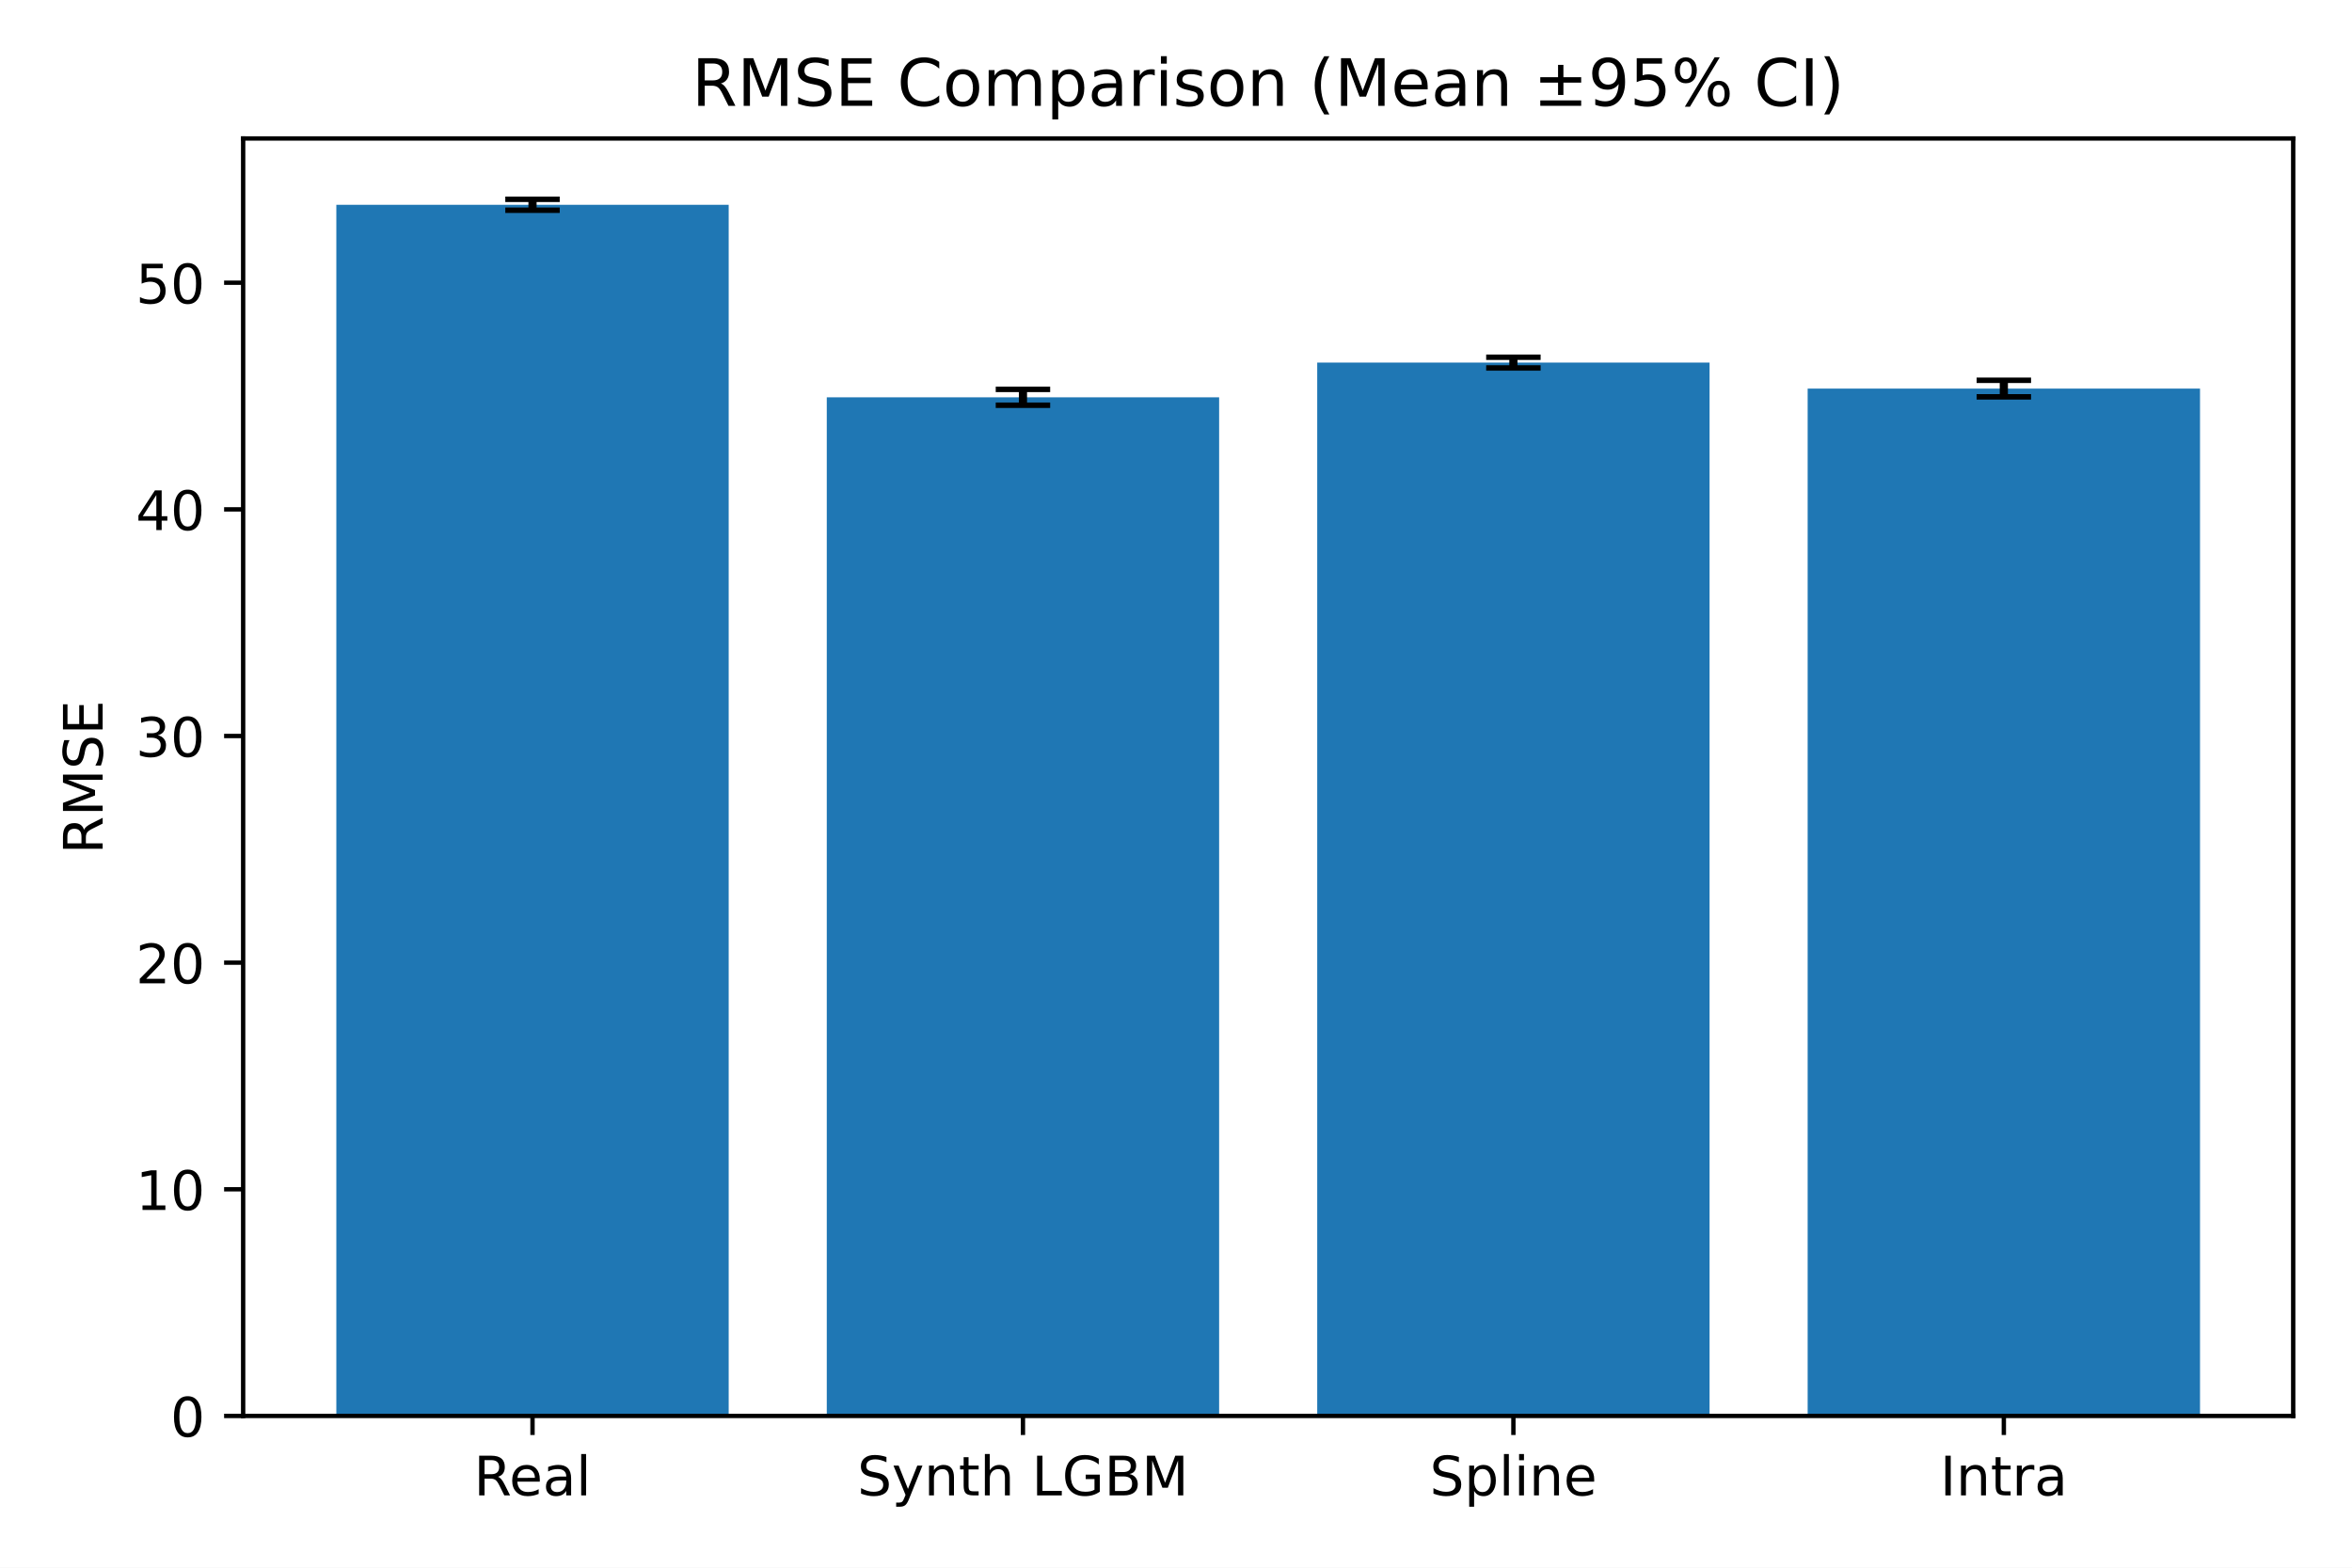
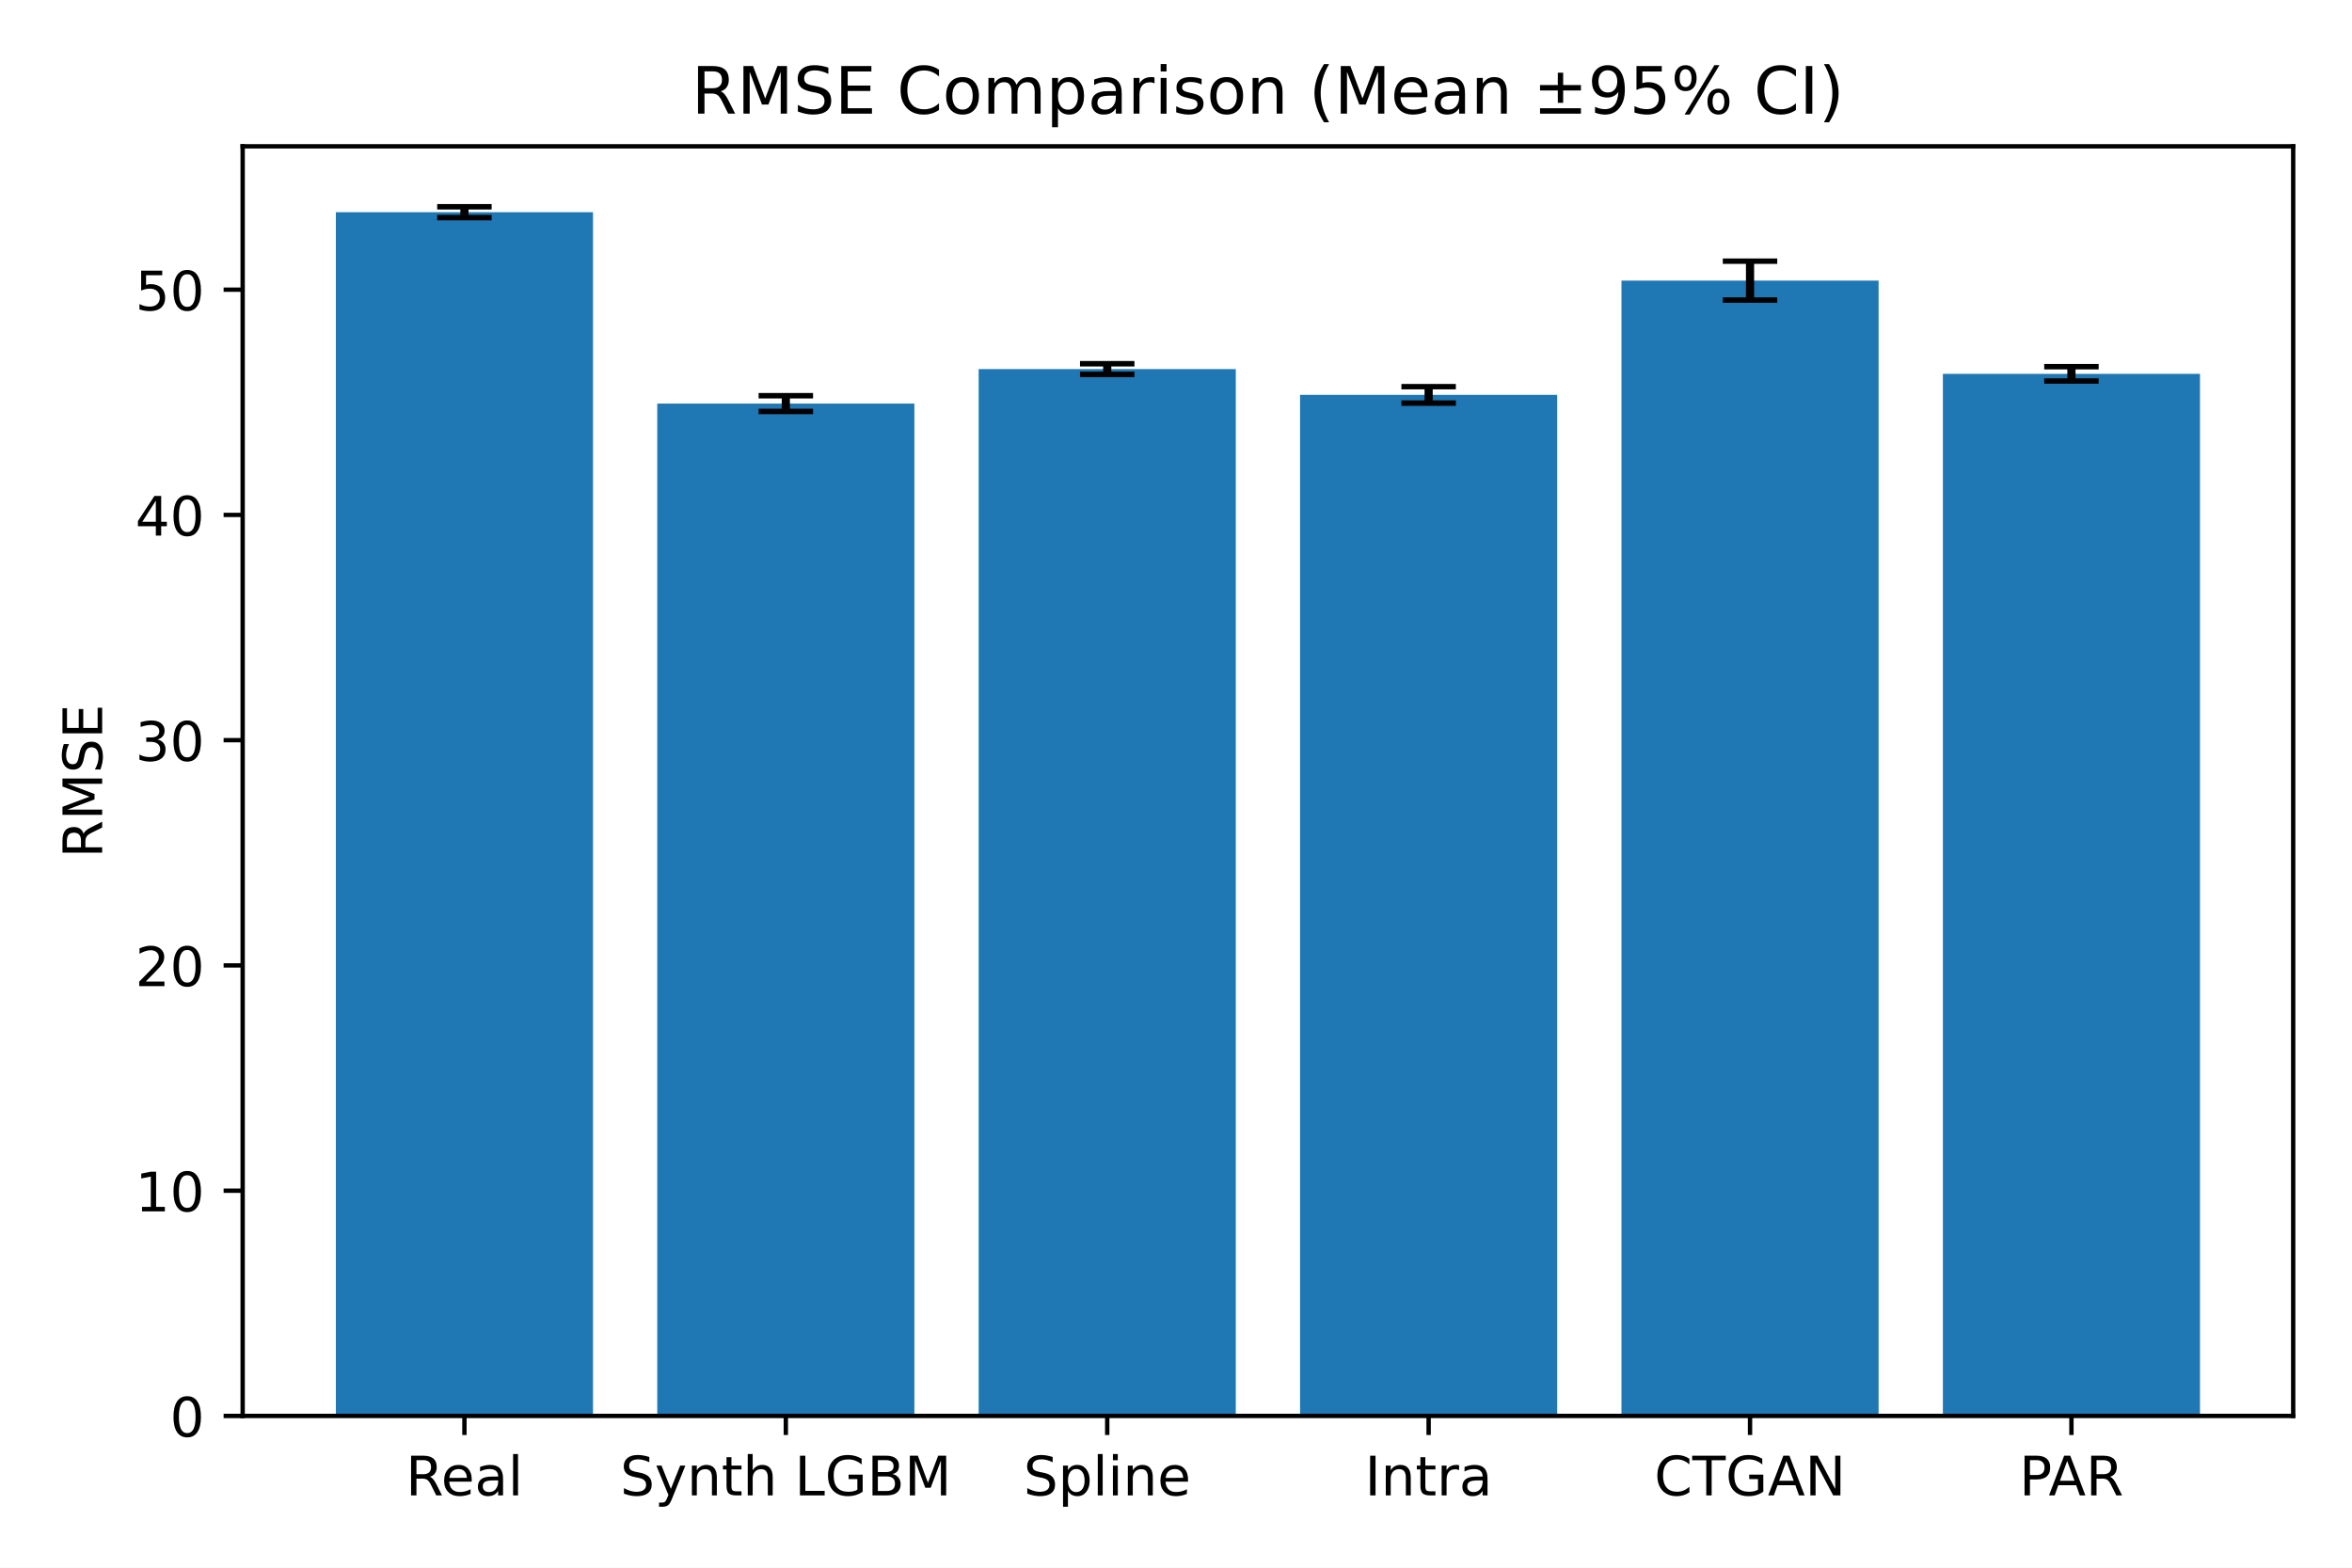
<svg xmlns="http://www.w3.org/2000/svg" xmlns:xlink="http://www.w3.org/1999/xlink" width="432pt" height="288pt" viewBox="0 0 432 288" version="1.1">
  <defs>
    <style type="text/css">*{stroke-linejoin: round; stroke-linecap: butt}</style>
  </defs>
  <g id="figure_1">
    <g id="patch_1">
      <path d="M 0 288  L 432 288  L 432 0  L 0 0  z " style="fill: #ffffff" />
    </g>
    <g id="axes_1">
      <g id="patch_2">
-         <path d="M 44.66 260.12  L 421.2 260.12  L 421.2 25.44  L 44.66 25.44  z " style="fill: #ffffff" />
+         <path d="M 44.57 260.12  L 421.2 260.12  L 421.2 26.88  L 44.57 26.88  z " style="fill: #ffffff" />
      </g>
      <g id="patch_3">
-         <path d="M 61.775 260.12  L 133.841 260.12  L 133.841 37.619  L 61.775 37.619  z " clip-path="url(#paf3c724fbe)" style="fill: #1f77b4" />
+         <path d="M 61.69 260.12  L 108.916 260.12  L 108.916 38.984  L 61.69 38.984  z " clip-path="url(#p7c3c56c6f1)" style="fill: #1f77b4" />
      </g>
      <g id="patch_4">
-         <path d="M 151.857 260.12  L 223.922 260.12  L 223.922 72.993  L 151.857 72.993  z " clip-path="url(#paf3c724fbe)" style="fill: #1f77b4" />
+         <path d="M 120.722 260.12  L 167.949 260.12  L 167.949 74.141  L 120.722 74.141  z " clip-path="url(#p7c3c56c6f1)" style="fill: #1f77b4" />
      </g>
      <g id="patch_5">
-         <path d="M 241.938 260.12  L 314.003 260.12  L 314.003 66.613  L 241.938 66.613  z " clip-path="url(#paf3c724fbe)" style="fill: #1f77b4" />
+         <path d="M 179.755 260.12  L 226.982 260.12  L 226.982 67.801  L 179.755 67.801  z " clip-path="url(#p7c3c56c6f1)" style="fill: #1f77b4" />
      </g>
      <g id="patch_6">
-         <path d="M 332.019 260.12  L 404.085 260.12  L 404.085 71.384  L 332.019 71.384  z " clip-path="url(#paf3c724fbe)" style="fill: #1f77b4" />
+         <path d="M 238.788 260.12  L 286.015 260.12  L 286.015 72.542  L 238.788 72.542  z " clip-path="url(#p7c3c56c6f1)" style="fill: #1f77b4" />
+       </g>
+       <g id="patch_7">
+         <path d="M 297.821 260.12  L 345.048 260.12  L 345.048 51.553  L 297.821 51.553  z " clip-path="url(#p7c3c56c6f1)" style="fill: #1f77b4" />
+       </g>
+       <g id="patch_8">
+         <path d="M 356.854 260.12  L 404.08 260.12  L 404.08 68.68  L 356.854 68.68  z " clip-path="url(#p7c3c56c6f1)" style="fill: #1f77b4" />
      </g>
      <g id="matplotlib.axis_1">
        <g id="xtick_1">
          <g id="line2d_1">
            <defs>
-               <path id="m197fc81a2d" d="M 0 0  L 0 3.5  " style="stroke: #000000; stroke-width: 0.8" />
+               <path id="m4cdba85c4c" d="M 0 0  L 0 3.5  " style="stroke: #000000; stroke-width: 0.8" />
            </defs>
            <g>
-               <use xlink:href="#m197fc81a2d" x="97.808" y="260.12" style="stroke: #000000; stroke-width: 0.8" />
+               <use xlink:href="#m4cdba85c4c" x="85.303" y="260.12" style="stroke: #000000; stroke-width: 0.8" />
            </g>
          </g>
          <g id="text_1">
-             <g transform="translate(87.02908 274.7184) scale(0.1 -0.1)">
+             <g transform="translate(74.5238 274.7184) scale(0.1 -0.1)">
              <defs>
                <path id="DejaVuSans-52" d="M 2841 2188  Q 3044 2119 3236 1894  Q 3428 1669 3622 1275  L 4263 0  L 3584 0  L 2988 1197  Q 2756 1666 2539 1819  Q 2322 1972 1947 1972  L 1259 1972  L 1259 0  L 628 0  L 628 4666  L 2053 4666  Q 2853 4666 3247 4331  Q 3641 3997 3641 3322  Q 3641 2881 3436 2590  Q 3231 2300 2841 2188  z M 1259 4147  L 1259 2491  L 2053 2491  Q 2509 2491 2742 2702  Q 2975 2913 2975 3322  Q 2975 3731 2742 3939  Q 2509 4147 2053 4147  L 1259 4147  z " transform="scale(0.015625)" />
                <path id="DejaVuSans-65" d="M 3597 1894  L 3597 1613  L 953 1613  Q 991 1019 1311 708  Q 1631 397 2203 397  Q 2534 397 2845 478  Q 3156 559 3463 722  L 3463 178  Q 3153 47 2828 -22  Q 2503 -91 2169 -91  Q 1331 -91 842 396  Q 353 884 353 1716  Q 353 2575 817 3079  Q 1281 3584 2069 3584  Q 2775 3584 3186 3129  Q 3597 2675 3597 1894  z M 3022 2063  Q 3016 2534 2758 2815  Q 2500 3097 2075 3097  Q 1594 3097 1305 2825  Q 1016 2553 972 2059  L 3022 2063  z " transform="scale(0.015625)" />
                <path id="DejaVuSans-61" d="M 2194 1759  Q 1497 1759 1228 1600  Q 959 1441 959 1056  Q 959 750 1161 570  Q 1363 391 1709 391  Q 2188 391 2477 730  Q 2766 1069 2766 1631  L 2766 1759  L 2194 1759  z M 3341 1997  L 3341 0  L 2766 0  L 2766 531  Q 2569 213 2275 61  Q 1981 -91 1556 -91  Q 1019 -91 701 211  Q 384 513 384 1019  Q 384 1609 779 1909  Q 1175 2209 1959 2209  L 2766 2209  L 2766 2266  Q 2766 2663 2505 2880  Q 2244 3097 1772 3097  Q 1472 3097 1187 3025  Q 903 2953 641 2809  L 641 3341  Q 956 3463 1253 3523  Q 1550 3584 1831 3584  Q 2591 3584 2966 3190  Q 3341 2797 3341 1997  z " transform="scale(0.015625)" />
                <path id="DejaVuSans-6c" d="M 603 4863  L 1178 4863  L 1178 0  L 603 0  L 603 4863  z " transform="scale(0.015625)" />
              </defs>
              <use xlink:href="#DejaVuSans-52" />
              <use xlink:href="#DejaVuSans-65" transform="translate(64.98242 0)" />
              <use xlink:href="#DejaVuSans-61" transform="translate(126.5059 0)" />
              <use xlink:href="#DejaVuSans-6c" transform="translate(187.7852 0)" />
            </g>
          </g>
        </g>
        <g id="xtick_2">
          <g id="line2d_2">
            <g>
-               <use xlink:href="#m197fc81a2d" x="187.889" y="260.12" style="stroke: #000000; stroke-width: 0.8" />
+               <use xlink:href="#m4cdba85c4c" x="144.336" y="260.12" style="stroke: #000000; stroke-width: 0.8" />
            </g>
          </g>
          <g id="text_2">
-             <g transform="translate(157.4643 274.7184) scale(0.1 -0.1)">
+             <g transform="translate(113.9106 274.7184) scale(0.1 -0.1)">
              <defs>
                <path id="DejaVuSans-53" d="M 3425 4513  L 3425 3897  Q 3066 4069 2747 4153  Q 2428 4238 2131 4238  Q 1616 4238 1336 4038  Q 1056 3838 1056 3469  Q 1056 3159 1242 3001  Q 1428 2844 1947 2747  L 2328 2669  Q 3034 2534 3370 2195  Q 3706 1856 3706 1288  Q 3706 609 3251 259  Q 2797 -91 1919 -91  Q 1588 -91 1214 -16  Q 841 59 441 206  L 441 856  Q 825 641 1194 531  Q 1563 422 1919 422  Q 2459 422 2753 634  Q 3047 847 3047 1241  Q 3047 1584 2836 1778  Q 2625 1972 2144 2069  L 1759 2144  Q 1053 2284 737 2584  Q 422 2884 422 3419  Q 422 4038 858 4394  Q 1294 4750 2059 4750  Q 2388 4750 2728 4690  Q 3069 4631 3425 4513  z " transform="scale(0.015625)" />
                <path id="DejaVuSans-79" d="M 2059 -325  Q 1816 -950 1584 -1140  Q 1353 -1331 966 -1331  L 506 -1331  L 506 -850  L 844 -850  Q 1081 -850 1212 -737  Q 1344 -625 1503 -206  L 1606 56  L 191 3500  L 800 3500  L 1894 763  L 2988 3500  L 3597 3500  L 2059 -325  z " transform="scale(0.015625)" />
                <path id="DejaVuSans-6e" d="M 3513 2113  L 3513 0  L 2938 0  L 2938 2094  Q 2938 2591 2744 2837  Q 2550 3084 2163 3084  Q 1697 3084 1428 2787  Q 1159 2491 1159 1978  L 1159 0  L 581 0  L 581 3500  L 1159 3500  L 1159 2956  Q 1366 3272 1645 3428  Q 1925 3584 2291 3584  Q 2894 3584 3203 3211  Q 3513 2838 3513 2113  z " transform="scale(0.015625)" />
                <path id="DejaVuSans-74" d="M 1172 4494  L 1172 3500  L 2356 3500  L 2356 3053  L 1172 3053  L 1172 1153  Q 1172 725 1289 603  Q 1406 481 1766 481  L 2356 481  L 2356 0  L 1766 0  Q 1100 0 847 248  Q 594 497 594 1153  L 594 3053  L 172 3053  L 172 3500  L 594 3500  L 594 4494  L 1172 4494  z " transform="scale(0.015625)" />
                <path id="DejaVuSans-68" d="M 3513 2113  L 3513 0  L 2938 0  L 2938 2094  Q 2938 2591 2744 2837  Q 2550 3084 2163 3084  Q 1697 3084 1428 2787  Q 1159 2491 1159 1978  L 1159 0  L 581 0  L 581 4863  L 1159 4863  L 1159 2956  Q 1366 3272 1645 3428  Q 1925 3584 2291 3584  Q 2894 3584 3203 3211  Q 3513 2838 3513 2113  z " transform="scale(0.015625)" />
                <path id="DejaVuSans-20" transform="scale(0.015625)" />
                <path id="DejaVuSans-4c" d="M 628 4666  L 1259 4666  L 1259 531  L 3531 531  L 3531 0  L 628 0  L 628 4666  z " transform="scale(0.015625)" />
                <path id="DejaVuSans-47" d="M 3809 666  L 3809 1919  L 2778 1919  L 2778 2438  L 4434 2438  L 4434 434  Q 4069 175 3628 42  Q 3188 -91 2688 -91  Q 1594 -91 976 548  Q 359 1188 359 2328  Q 359 3472 976 4111  Q 1594 4750 2688 4750  Q 3144 4750 3555 4637  Q 3966 4525 4313 4306  L 4313 3634  Q 3963 3931 3569 4081  Q 3175 4231 2741 4231  Q 1884 4231 1454 3753  Q 1025 3275 1025 2328  Q 1025 1384 1454 906  Q 1884 428 2741 428  Q 3075 428 3337 486  Q 3600 544 3809 666  z " transform="scale(0.015625)" />
                <path id="DejaVuSans-42" d="M 1259 2228  L 1259 519  L 2272 519  Q 2781 519 3026 730  Q 3272 941 3272 1375  Q 3272 1813 3026 2020  Q 2781 2228 2272 2228  L 1259 2228  z M 1259 4147  L 1259 2741  L 2194 2741  Q 2656 2741 2882 2914  Q 3109 3088 3109 3444  Q 3109 3797 2882 3972  Q 2656 4147 2194 4147  L 1259 4147  z M 628 4666  L 2241 4666  Q 2963 4666 3353 4366  Q 3744 4066 3744 3513  Q 3744 3084 3544 2831  Q 3344 2578 2956 2516  Q 3422 2416 3680 2098  Q 3938 1781 3938 1306  Q 3938 681 3513 340  Q 3088 0 2303 0  L 628 0  L 628 4666  z " transform="scale(0.015625)" />
                <path id="DejaVuSans-4d" d="M 628 4666  L 1569 4666  L 2759 1491  L 3956 4666  L 4897 4666  L 4897 0  L 4281 0  L 4281 4097  L 3078 897  L 2444 897  L 1241 4097  L 1241 0  L 628 0  L 628 4666  z " transform="scale(0.015625)" />
              </defs>
              <use xlink:href="#DejaVuSans-53" />
              <use xlink:href="#DejaVuSans-79" transform="translate(63.47656 0)" />
              <use xlink:href="#DejaVuSans-6e" transform="translate(122.6562 0)" />
              <use xlink:href="#DejaVuSans-74" transform="translate(186.0352 0)" />
              <use xlink:href="#DejaVuSans-68" transform="translate(225.2441 0)" />
              <use xlink:href="#DejaVuSans-20" transform="translate(288.623 0)" />
              <use xlink:href="#DejaVuSans-4c" transform="translate(320.4102 0)" />
              <use xlink:href="#DejaVuSans-47" transform="translate(376.123 0)" />
              <use xlink:href="#DejaVuSans-42" transform="translate(453.6133 0)" />
              <use xlink:href="#DejaVuSans-4d" transform="translate(522.2168 0)" />
            </g>
          </g>
        </g>
        <g id="xtick_3">
          <g id="line2d_3">
            <g>
-               <use xlink:href="#m197fc81a2d" x="277.971" y="260.12" style="stroke: #000000; stroke-width: 0.8" />
+               <use xlink:href="#m4cdba85c4c" x="203.369" y="260.12" style="stroke: #000000; stroke-width: 0.8" />
            </g>
          </g>
          <g id="text_3">
-             <g transform="translate(262.5988 274.7184) scale(0.1 -0.1)">
+             <g transform="translate(187.9967 274.7184) scale(0.1 -0.1)">
              <defs>
                <path id="DejaVuSans-70" d="M 1159 525  L 1159 -1331  L 581 -1331  L 581 3500  L 1159 3500  L 1159 2969  Q 1341 3281 1617 3432  Q 1894 3584 2278 3584  Q 2916 3584 3314 3078  Q 3713 2572 3713 1747  Q 3713 922 3314 415  Q 2916 -91 2278 -91  Q 1894 -91 1617 61  Q 1341 213 1159 525  z M 3116 1747  Q 3116 2381 2855 2742  Q 2594 3103 2138 3103  Q 1681 3103 1420 2742  Q 1159 2381 1159 1747  Q 1159 1113 1420 752  Q 1681 391 2138 391  Q 2594 391 2855 752  Q 3116 1113 3116 1747  z " transform="scale(0.015625)" />
                <path id="DejaVuSans-69" d="M 603 3500  L 1178 3500  L 1178 0  L 603 0  L 603 3500  z M 603 4863  L 1178 4863  L 1178 4134  L 603 4134  L 603 4863  z " transform="scale(0.015625)" />
              </defs>
              <use xlink:href="#DejaVuSans-53" />
              <use xlink:href="#DejaVuSans-70" transform="translate(63.47656 0)" />
              <use xlink:href="#DejaVuSans-6c" transform="translate(126.9531 0)" />
              <use xlink:href="#DejaVuSans-69" transform="translate(154.7363 0)" />
              <use xlink:href="#DejaVuSans-6e" transform="translate(182.5195 0)" />
              <use xlink:href="#DejaVuSans-65" transform="translate(245.8984 0)" />
            </g>
          </g>
        </g>
        <g id="xtick_4">
          <g id="line2d_4">
            <g>
-               <use xlink:href="#m197fc81a2d" x="368.052" y="260.12" style="stroke: #000000; stroke-width: 0.8" />
+               <use xlink:href="#m4cdba85c4c" x="262.401" y="260.12" style="stroke: #000000; stroke-width: 0.8" />
            </g>
          </g>
          <g id="text_4">
-             <g transform="translate(356.3286 274.7184) scale(0.1 -0.1)">
+             <g transform="translate(250.678 274.7184) scale(0.1 -0.1)">
              <defs>
                <path id="DejaVuSans-49" d="M 628 4666  L 1259 4666  L 1259 0  L 628 0  L 628 4666  z " transform="scale(0.015625)" />
                <path id="DejaVuSans-72" d="M 2631 2963  Q 2534 3019 2420 3045  Q 2306 3072 2169 3072  Q 1681 3072 1420 2755  Q 1159 2438 1159 1844  L 1159 0  L 581 0  L 581 3500  L 1159 3500  L 1159 2956  Q 1341 3275 1631 3429  Q 1922 3584 2338 3584  Q 2397 3584 2469 3576  Q 2541 3569 2628 3553  L 2631 2963  z " transform="scale(0.015625)" />
              </defs>
              <use xlink:href="#DejaVuSans-49" />
              <use xlink:href="#DejaVuSans-6e" transform="translate(29.49219 0)" />
              <use xlink:href="#DejaVuSans-74" transform="translate(92.87109 0)" />
              <use xlink:href="#DejaVuSans-72" transform="translate(132.0801 0)" />
              <use xlink:href="#DejaVuSans-61" transform="translate(173.1934 0)" />
            </g>
          </g>
        </g>
+         <g id="xtick_5">
+           <g id="line2d_5">
+             <g>
+               <use xlink:href="#m4cdba85c4c" x="321.434" y="260.12" style="stroke: #000000; stroke-width: 0.8" />
+             </g>
+           </g>
+           <g id="text_5">
+             <g transform="translate(303.8539 274.7184) scale(0.1 -0.1)">
+               <defs>
+                 <path id="DejaVuSans-43" d="M 4122 4306  L 4122 3641  Q 3803 3938 3442 4084  Q 3081 4231 2675 4231  Q 1875 4231 1450 3742  Q 1025 3253 1025 2328  Q 1025 1406 1450 917  Q 1875 428 2675 428  Q 3081 428 3442 575  Q 3803 722 4122 1019  L 4122 359  Q 3791 134 3420 21  Q 3050 -91 2638 -91  Q 1578 -91 968 557  Q 359 1206 359 2328  Q 359 3453 968 4101  Q 1578 4750 2638 4750  Q 3056 4750 3426 4639  Q 3797 4528 4122 4306  z " transform="scale(0.015625)" />
+                 <path id="DejaVuSans-54" d="M -19 4666  L 3928 4666  L 3928 4134  L 2272 4134  L 2272 0  L 1638 0  L 1638 4134  L -19 4134  L -19 4666  z " transform="scale(0.015625)" />
+                 <path id="DejaVuSans-41" d="M 2188 4044  L 1331 1722  L 3047 1722  L 2188 4044  z M 1831 4666  L 2547 4666  L 4325 0  L 3669 0  L 3244 1197  L 1141 1197  L 716 0  L 50 0  L 1831 4666  z " transform="scale(0.015625)" />
+                 <path id="DejaVuSans-4e" d="M 628 4666  L 1478 4666  L 3547 763  L 3547 4666  L 4159 4666  L 4159 0  L 3309 0  L 1241 3903  L 1241 0  L 628 0  L 628 4666  z " transform="scale(0.015625)" />
+               </defs>
+               <use xlink:href="#DejaVuSans-43" />
+               <use xlink:href="#DejaVuSans-54" transform="translate(69.82422 0)" />
+               <use xlink:href="#DejaVuSans-47" transform="translate(130.9082 0)" />
+               <use xlink:href="#DejaVuSans-41" transform="translate(208.3984 0)" />
+               <use xlink:href="#DejaVuSans-4e" transform="translate(276.8066 0)" />
+             </g>
+           </g>
+         </g>
+         <g id="xtick_6">
+           <g id="line2d_6">
+             <g>
+               <use xlink:href="#m4cdba85c4c" x="380.467" y="260.12" style="stroke: #000000; stroke-width: 0.8" />
+             </g>
+           </g>
+           <g id="text_6">
+             <g transform="translate(370.8767 274.7184) scale(0.1 -0.1)">
+               <defs>
+                 <path id="DejaVuSans-50" d="M 1259 4147  L 1259 2394  L 2053 2394  Q 2494 2394 2734 2622  Q 2975 2850 2975 3272  Q 2975 3691 2734 3919  Q 2494 4147 2053 4147  L 1259 4147  z M 628 4666  L 2053 4666  Q 2838 4666 3239 4311  Q 3641 3956 3641 3272  Q 3641 2581 3239 2228  Q 2838 1875 2053 1875  L 1259 1875  L 1259 0  L 628 0  L 628 4666  z " transform="scale(0.015625)" />
+               </defs>
+               <use xlink:href="#DejaVuSans-50" />
+               <use xlink:href="#DejaVuSans-41" transform="translate(53.92773 0)" />
+               <use xlink:href="#DejaVuSans-52" transform="translate(122.3359 0)" />
+             </g>
+           </g>
+         </g>
      </g>
      <g id="matplotlib.axis_2">
        <g id="ytick_1">
-           <g id="line2d_5">
+           <g id="line2d_7">
            <defs>
-               <path id="m0e51ea1f77" d="M 0 0  L -3.5 0  " style="stroke: #000000; stroke-width: 0.8" />
+               <path id="m042008f2cd" d="M 0 0  L -3.5 0  " style="stroke: #000000; stroke-width: 0.8" />
            </defs>
            <g>
-               <use xlink:href="#m0e51ea1f77" x="44.66" y="260.12" style="stroke: #000000; stroke-width: 0.8" />
-             </g>
-           </g>
-           <g id="text_5">
-             <g transform="translate(31.2975 263.9192) scale(0.1 -0.1)">
+               <use xlink:href="#m042008f2cd" x="44.57" y="260.12" style="stroke: #000000; stroke-width: 0.8" />
+             </g>
+           </g>
+           <g id="text_7">
+             <g transform="translate(31.2075 263.9192) scale(0.1 -0.1)">
              <defs>
                <path id="DejaVuSans-30" d="M 2034 4250  Q 1547 4250 1301 3770  Q 1056 3291 1056 2328  Q 1056 1369 1301 889  Q 1547 409 2034 409  Q 2525 409 2770 889  Q 3016 1369 3016 2328  Q 3016 3291 2770 3770  Q 2525 4250 2034 4250  z M 2034 4750  Q 2819 4750 3233 4129  Q 3647 3509 3647 2328  Q 3647 1150 3233 529  Q 2819 -91 2034 -91  Q 1250 -91 836 529  Q 422 1150 422 2328  Q 422 3509 836 4129  Q 1250 4750 2034 4750  z " transform="scale(0.015625)" />
              </defs>
              <use xlink:href="#DejaVuSans-30" />
            </g>
          </g>
        </g>
        <g id="ytick_2">
-           <g id="line2d_6">
-             <g>
-               <use xlink:href="#m0e51ea1f77" x="44.66" y="218.484" style="stroke: #000000; stroke-width: 0.8" />
-             </g>
-           </g>
-           <g id="text_6">
-             <g transform="translate(24.935 222.2831) scale(0.1 -0.1)">
+           <g id="line2d_8">
+             <g>
+               <use xlink:href="#m042008f2cd" x="44.57" y="218.739" style="stroke: #000000; stroke-width: 0.8" />
+             </g>
+           </g>
+           <g id="text_8">
+             <g transform="translate(24.845 222.5386) scale(0.1 -0.1)">
              <defs>
                <path id="DejaVuSans-31" d="M 794 531  L 1825 531  L 1825 4091  L 703 3866  L 703 4441  L 1819 4666  L 2450 4666  L 2450 531  L 3481 531  L 3481 0  L 794 0  L 794 531  z " transform="scale(0.015625)" />
              </defs>
              <use xlink:href="#DejaVuSans-31" />
              <use xlink:href="#DejaVuSans-30" transform="translate(63.62305 0)" />
            </g>
          </g>
        </g>
        <g id="ytick_3">
-           <g id="line2d_7">
-             <g>
-               <use xlink:href="#m0e51ea1f77" x="44.66" y="176.848" style="stroke: #000000; stroke-width: 0.8" />
-             </g>
-           </g>
-           <g id="text_7">
-             <g transform="translate(24.935 180.647) scale(0.1 -0.1)">
+           <g id="line2d_9">
+             <g>
+               <use xlink:href="#m042008f2cd" x="44.57" y="177.359" style="stroke: #000000; stroke-width: 0.8" />
+             </g>
+           </g>
+           <g id="text_9">
+             <g transform="translate(24.845 181.1579) scale(0.1 -0.1)">
              <defs>
                <path id="DejaVuSans-32" d="M 1228 531  L 3431 531  L 3431 0  L 469 0  L 469 531  Q 828 903 1448 1529  Q 2069 2156 2228 2338  Q 2531 2678 2651 2914  Q 2772 3150 2772 3378  Q 2772 3750 2511 3984  Q 2250 4219 1831 4219  Q 1534 4219 1204 4116  Q 875 4013 500 3803  L 500 4441  Q 881 4594 1212 4672  Q 1544 4750 1819 4750  Q 2544 4750 2975 4387  Q 3406 4025 3406 3419  Q 3406 3131 3298 2873  Q 3191 2616 2906 2266  Q 2828 2175 2409 1742  Q 1991 1309 1228 531  z " transform="scale(0.015625)" />
              </defs>
              <use xlink:href="#DejaVuSans-32" />
              <use xlink:href="#DejaVuSans-30" transform="translate(63.62305 0)" />
            </g>
          </g>
        </g>
        <g id="ytick_4">
-           <g id="line2d_8">
-             <g>
-               <use xlink:href="#m0e51ea1f77" x="44.66" y="135.212" style="stroke: #000000; stroke-width: 0.8" />
-             </g>
-           </g>
-           <g id="text_8">
-             <g transform="translate(24.935 139.0109) scale(0.1 -0.1)">
+           <g id="line2d_10">
+             <g>
+               <use xlink:href="#m042008f2cd" x="44.57" y="135.978" style="stroke: #000000; stroke-width: 0.8" />
+             </g>
+           </g>
+           <g id="text_10">
+             <g transform="translate(24.845 139.7773) scale(0.1 -0.1)">
              <defs>
                <path id="DejaVuSans-33" d="M 2597 2516  Q 3050 2419 3304 2112  Q 3559 1806 3559 1356  Q 3559 666 3084 287  Q 2609 -91 1734 -91  Q 1441 -91 1130 -33  Q 819 25 488 141  L 488 750  Q 750 597 1062 519  Q 1375 441 1716 441  Q 2309 441 2620 675  Q 2931 909 2931 1356  Q 2931 1769 2642 2001  Q 2353 2234 1838 2234  L 1294 2234  L 1294 2753  L 1863 2753  Q 2328 2753 2575 2939  Q 2822 3125 2822 3475  Q 2822 3834 2567 4026  Q 2313 4219 1838 4219  Q 1578 4219 1281 4162  Q 984 4106 628 3988  L 628 4550  Q 988 4650 1302 4700  Q 1616 4750 1894 4750  Q 2613 4750 3031 4423  Q 3450 4097 3450 3541  Q 3450 3153 3228 2886  Q 3006 2619 2597 2516  z " transform="scale(0.015625)" />
              </defs>
              <use xlink:href="#DejaVuSans-33" />
              <use xlink:href="#DejaVuSans-30" transform="translate(63.62305 0)" />
            </g>
          </g>
        </g>
        <g id="ytick_5">
-           <g id="line2d_9">
-             <g>
-               <use xlink:href="#m0e51ea1f77" x="44.66" y="93.576" style="stroke: #000000; stroke-width: 0.8" />
-             </g>
-           </g>
-           <g id="text_9">
-             <g transform="translate(24.935 97.37474) scale(0.1 -0.1)">
+           <g id="line2d_11">
+             <g>
+               <use xlink:href="#m042008f2cd" x="44.57" y="94.597" style="stroke: #000000; stroke-width: 0.8" />
+             </g>
+           </g>
+           <g id="text_11">
+             <g transform="translate(24.845 98.39666) scale(0.1 -0.1)">
              <defs>
                <path id="DejaVuSans-34" d="M 2419 4116  L 825 1625  L 2419 1625  L 2419 4116  z M 2253 4666  L 3047 4666  L 3047 1625  L 3713 1625  L 3713 1100  L 3047 1100  L 3047 0  L 2419 0  L 2419 1100  L 313 1100  L 313 1709  L 2253 4666  z " transform="scale(0.015625)" />
              </defs>
              <use xlink:href="#DejaVuSans-34" />
              <use xlink:href="#DejaVuSans-30" transform="translate(63.62305 0)" />
            </g>
          </g>
        </g>
        <g id="ytick_6">
-           <g id="line2d_10">
-             <g>
-               <use xlink:href="#m0e51ea1f77" x="44.66" y="51.939" style="stroke: #000000; stroke-width: 0.8" />
-             </g>
-           </g>
-           <g id="text_10">
-             <g transform="translate(24.935 55.73862) scale(0.1 -0.1)">
+           <g id="line2d_12">
+             <g>
+               <use xlink:href="#m042008f2cd" x="44.57" y="53.217" style="stroke: #000000; stroke-width: 0.8" />
+             </g>
+           </g>
+           <g id="text_12">
+             <g transform="translate(24.845 57.01602) scale(0.1 -0.1)">
              <defs>
                <path id="DejaVuSans-35" d="M 691 4666  L 3169 4666  L 3169 4134  L 1269 4134  L 1269 2991  Q 1406 3038 1543 3061  Q 1681 3084 1819 3084  Q 2600 3084 3056 2656  Q 3513 2228 3513 1497  Q 3513 744 3044 326  Q 2575 -91 1722 -91  Q 1428 -91 1123 -41  Q 819 9 494 109  L 494 744  Q 775 591 1075 516  Q 1375 441 1709 441  Q 2250 441 2565 725  Q 2881 1009 2881 1497  Q 2881 1984 2565 2268  Q 2250 2553 1709 2553  Q 1456 2553 1204 2497  Q 953 2441 691 2322  L 691 4666  z " transform="scale(0.015625)" />
              </defs>
              <use xlink:href="#DejaVuSans-35" />
              <use xlink:href="#DejaVuSans-30" transform="translate(63.62305 0)" />
            </g>
          </g>
        </g>
-         <g id="text_11">
-           <g transform="translate(18.85531 156.9019) rotate(-90) scale(0.1 -0.1)">
+         <g id="text_13">
+           <g transform="translate(18.76531 157.6219) rotate(-90) scale(0.1 -0.1)">
            <defs>
              <path id="DejaVuSans-45" d="M 628 4666  L 3578 4666  L 3578 4134  L 1259 4134  L 1259 2753  L 3481 2753  L 3481 2222  L 1259 2222  L 1259 531  L 3634 531  L 3634 0  L 628 0  L 628 4666  z " transform="scale(0.015625)" />
            </defs>
            <use xlink:href="#DejaVuSans-52" />
            <use xlink:href="#DejaVuSans-4d" transform="translate(69.48242 0)" />
            <use xlink:href="#DejaVuSans-53" transform="translate(155.7617 0)" />
            <use xlink:href="#DejaVuSans-45" transform="translate(219.2383 0)" />
          </g>
        </g>
      </g>
      <g id="LineCollection_1">
-         <path d="M 97.808 38.623  L 97.808 36.615  " clip-path="url(#paf3c724fbe)" style="fill: none; stroke: #000000; stroke-width: 1.5" />
-         <path d="M 187.889 74.449  L 187.889 71.538  " clip-path="url(#paf3c724fbe)" style="fill: none; stroke: #000000; stroke-width: 1.5" />
-         <path d="M 277.971 67.598  L 277.971 65.629  " clip-path="url(#paf3c724fbe)" style="fill: none; stroke: #000000; stroke-width: 1.5" />
-         <path d="M 368.052 72.903  L 368.052 69.865  " clip-path="url(#paf3c724fbe)" style="fill: none; stroke: #000000; stroke-width: 1.5" />
-       </g>
-       <g id="line2d_11">
+         <path d="M 85.303 39.982  L 85.303 37.987  " clip-path="url(#p7c3c56c6f1)" style="fill: none; stroke: #000000; stroke-width: 1.5" />
+         <path d="M 144.336 75.588  L 144.336 72.695  " clip-path="url(#p7c3c56c6f1)" style="fill: none; stroke: #000000; stroke-width: 1.5" />
+         <path d="M 203.369 68.779  L 203.369 66.823  " clip-path="url(#p7c3c56c6f1)" style="fill: none; stroke: #000000; stroke-width: 1.5" />
+         <path d="M 262.401 74.052  L 262.401 71.032  " clip-path="url(#p7c3c56c6f1)" style="fill: none; stroke: #000000; stroke-width: 1.5" />
+         <path d="M 321.434 55.125  L 321.434 47.981  " clip-path="url(#p7c3c56c6f1)" style="fill: none; stroke: #000000; stroke-width: 1.5" />
+         <path d="M 380.467 69.995  L 380.467 67.365  " clip-path="url(#p7c3c56c6f1)" style="fill: none; stroke: #000000; stroke-width: 1.5" />
+       </g>
+       <g id="line2d_13">
        <defs>
-           <path id="m5462b121e3" d="M 5 0  L -5 -0  " style="stroke: #000000" />
+           <path id="m09532c2225" d="M 5 0  L -5 -0  " style="stroke: #000000" />
        </defs>
-         <g clip-path="url(#paf3c724fbe)">
-           <use xlink:href="#m5462b121e3" x="97.808" y="38.623" style="fill: #1f77b4; stroke: #000000" />
-           <use xlink:href="#m5462b121e3" x="187.889" y="74.449" style="fill: #1f77b4; stroke: #000000" />
-           <use xlink:href="#m5462b121e3" x="277.971" y="67.598" style="fill: #1f77b4; stroke: #000000" />
-           <use xlink:href="#m5462b121e3" x="368.052" y="72.903" style="fill: #1f77b4; stroke: #000000" />
-         </g>
-       </g>
-       <g id="line2d_12">
-         <g clip-path="url(#paf3c724fbe)">
-           <use xlink:href="#m5462b121e3" x="97.808" y="36.615" style="fill: #1f77b4; stroke: #000000" />
-           <use xlink:href="#m5462b121e3" x="187.889" y="71.538" style="fill: #1f77b4; stroke: #000000" />
-           <use xlink:href="#m5462b121e3" x="277.971" y="65.629" style="fill: #1f77b4; stroke: #000000" />
-           <use xlink:href="#m5462b121e3" x="368.052" y="69.865" style="fill: #1f77b4; stroke: #000000" />
-         </g>
-       </g>
-       <g id="patch_7">
-         <path d="M 44.66 260.12  L 44.66 25.44  " style="fill: none; stroke: #000000; stroke-width: 0.8; stroke-linejoin: miter; stroke-linecap: square" />
-       </g>
-       <g id="patch_8">
-         <path d="M 421.2 260.12  L 421.2 25.44  " style="fill: none; stroke: #000000; stroke-width: 0.8; stroke-linejoin: miter; stroke-linecap: square" />
+         <g clip-path="url(#p7c3c56c6f1)">
+           <use xlink:href="#m09532c2225" x="85.303" y="39.982" style="fill: #1f77b4; stroke: #000000" />
+           <use xlink:href="#m09532c2225" x="144.336" y="75.588" style="fill: #1f77b4; stroke: #000000" />
+           <use xlink:href="#m09532c2225" x="203.369" y="68.779" style="fill: #1f77b4; stroke: #000000" />
+           <use xlink:href="#m09532c2225" x="262.401" y="74.052" style="fill: #1f77b4; stroke: #000000" />
+           <use xlink:href="#m09532c2225" x="321.434" y="55.125" style="fill: #1f77b4; stroke: #000000" />
+           <use xlink:href="#m09532c2225" x="380.467" y="69.995" style="fill: #1f77b4; stroke: #000000" />
+         </g>
+       </g>
+       <g id="line2d_14">
+         <g clip-path="url(#p7c3c56c6f1)">
+           <use xlink:href="#m09532c2225" x="85.303" y="37.987" style="fill: #1f77b4; stroke: #000000" />
+           <use xlink:href="#m09532c2225" x="144.336" y="72.695" style="fill: #1f77b4; stroke: #000000" />
+           <use xlink:href="#m09532c2225" x="203.369" y="66.823" style="fill: #1f77b4; stroke: #000000" />
+           <use xlink:href="#m09532c2225" x="262.401" y="71.032" style="fill: #1f77b4; stroke: #000000" />
+           <use xlink:href="#m09532c2225" x="321.434" y="47.981" style="fill: #1f77b4; stroke: #000000" />
+           <use xlink:href="#m09532c2225" x="380.467" y="67.365" style="fill: #1f77b4; stroke: #000000" />
+         </g>
      </g>
      <g id="patch_9">
-         <path d="M 44.66 260.12  L 421.2 260.12  " style="fill: none; stroke: #000000; stroke-width: 0.8; stroke-linejoin: miter; stroke-linecap: square" />
+         <path d="M 44.57 260.12  L 44.57 26.88  " style="fill: none; stroke: #000000; stroke-width: 0.8; stroke-linejoin: miter; stroke-linecap: square" />
      </g>
      <g id="patch_10">
-         <path d="M 44.66 25.44  L 421.2 25.44  " style="fill: none; stroke: #000000; stroke-width: 0.8; stroke-linejoin: miter; stroke-linecap: square" />
-       </g>
-       <g id="text_12">
-         <g transform="translate(127.0787 19.44) scale(0.12 -0.12)">
+         <path d="M 421.2 260.12  L 421.2 26.88  " style="fill: none; stroke: #000000; stroke-width: 0.8; stroke-linejoin: miter; stroke-linecap: square" />
+       </g>
+       <g id="patch_11">
+         <path d="M 44.57 260.12  L 421.2 260.12  " style="fill: none; stroke: #000000; stroke-width: 0.8; stroke-linejoin: miter; stroke-linecap: square" />
+       </g>
+       <g id="patch_12">
+         <path d="M 44.57 26.88  L 421.2 26.88  " style="fill: none; stroke: #000000; stroke-width: 0.8; stroke-linejoin: miter; stroke-linecap: square" />
+       </g>
+       <g id="text_14">
+         <g transform="translate(127.0337 20.88) scale(0.12 -0.12)">
          <defs>
-             <path id="DejaVuSans-43" d="M 4122 4306  L 4122 3641  Q 3803 3938 3442 4084  Q 3081 4231 2675 4231  Q 1875 4231 1450 3742  Q 1025 3253 1025 2328  Q 1025 1406 1450 917  Q 1875 428 2675 428  Q 3081 428 3442 575  Q 3803 722 4122 1019  L 4122 359  Q 3791 134 3420 21  Q 3050 -91 2638 -91  Q 1578 -91 968 557  Q 359 1206 359 2328  Q 359 3453 968 4101  Q 1578 4750 2638 4750  Q 3056 4750 3426 4639  Q 3797 4528 4122 4306  z " transform="scale(0.015625)" />
            <path id="DejaVuSans-6f" d="M 1959 3097  Q 1497 3097 1228 2736  Q 959 2375 959 1747  Q 959 1119 1226 758  Q 1494 397 1959 397  Q 2419 397 2687 759  Q 2956 1122 2956 1747  Q 2956 2369 2687 2733  Q 2419 3097 1959 3097  z M 1959 3584  Q 2709 3584 3137 3096  Q 3566 2609 3566 1747  Q 3566 888 3137 398  Q 2709 -91 1959 -91  Q 1206 -91 779 398  Q 353 888 353 1747  Q 353 2609 779 3096  Q 1206 3584 1959 3584  z " transform="scale(0.015625)" />
            <path id="DejaVuSans-6d" d="M 3328 2828  Q 3544 3216 3844 3400  Q 4144 3584 4550 3584  Q 5097 3584 5394 3201  Q 5691 2819 5691 2113  L 5691 0  L 5113 0  L 5113 2094  Q 5113 2597 4934 2840  Q 4756 3084 4391 3084  Q 3944 3084 3684 2787  Q 3425 2491 3425 1978  L 3425 0  L 2847 0  L 2847 2094  Q 2847 2600 2669 2842  Q 2491 3084 2119 3084  Q 1678 3084 1418 2786  Q 1159 2488 1159 1978  L 1159 0  L 581 0  L 581 3500  L 1159 3500  L 1159 2956  Q 1356 3278 1631 3431  Q 1906 3584 2284 3584  Q 2666 3584 2933 3390  Q 3200 3197 3328 2828  z " transform="scale(0.015625)" />
            <path id="DejaVuSans-73" d="M 2834 3397  L 2834 2853  Q 2591 2978 2328 3040  Q 2066 3103 1784 3103  Q 1356 3103 1142 2972  Q 928 2841 928 2578  Q 928 2378 1081 2264  Q 1234 2150 1697 2047  L 1894 2003  Q 2506 1872 2764 1633  Q 3022 1394 3022 966  Q 3022 478 2636 193  Q 2250 -91 1575 -91  Q 1294 -91 989 -36  Q 684 19 347 128  L 347 722  Q 666 556 975 473  Q 1284 391 1588 391  Q 1994 391 2212 530  Q 2431 669 2431 922  Q 2431 1156 2273 1281  Q 2116 1406 1581 1522  L 1381 1569  Q 847 1681 609 1914  Q 372 2147 372 2553  Q 372 3047 722 3315  Q 1072 3584 1716 3584  Q 2034 3584 2315 3537  Q 2597 3491 2834 3397  z " transform="scale(0.015625)" />
            <path id="DejaVuSans-28" d="M 1984 4856  Q 1566 4138 1362 3434  Q 1159 2731 1159 2009  Q 1159 1288 1364 580  Q 1569 -128 1984 -844  L 1484 -844  Q 1016 -109 783 600  Q 550 1309 550 2009  Q 550 2706 781 3412  Q 1013 4119 1484 4856  L 1984 4856  z " transform="scale(0.015625)" />
            <path id="DejaVuSans-b1" d="M 2944 4013  L 2944 2803  L 4684 2803  L 4684 2272  L 2944 2272  L 2944 1063  L 2419 1063  L 2419 2272  L 678 2272  L 678 2803  L 2419 2803  L 2419 4013  L 2944 4013  z M 678 531  L 4684 531  L 4684 0  L 678 0  L 678 531  z " transform="scale(0.015625)" />
            <path id="DejaVuSans-39" d="M 703 97  L 703 672  Q 941 559 1184 500  Q 1428 441 1663 441  Q 2288 441 2617 861  Q 2947 1281 2994 2138  Q 2813 1869 2534 1725  Q 2256 1581 1919 1581  Q 1219 1581 811 2004  Q 403 2428 403 3163  Q 403 3881 828 4315  Q 1253 4750 1959 4750  Q 2769 4750 3195 4129  Q 3622 3509 3622 2328  Q 3622 1225 3098 567  Q 2575 -91 1691 -91  Q 1453 -91 1209 -44  Q 966 3 703 97  z M 1959 2075  Q 2384 2075 2632 2365  Q 2881 2656 2881 3163  Q 2881 3666 2632 3958  Q 2384 4250 1959 4250  Q 1534 4250 1286 3958  Q 1038 3666 1038 3163  Q 1038 2656 1286 2365  Q 1534 2075 1959 2075  z " transform="scale(0.015625)" />
            <path id="DejaVuSans-25" d="M 4653 2053  Q 4381 2053 4226 1822  Q 4072 1591 4072 1178  Q 4072 772 4226 539  Q 4381 306 4653 306  Q 4919 306 5073 539  Q 5228 772 5228 1178  Q 5228 1588 5073 1820  Q 4919 2053 4653 2053  z M 4653 2450  Q 5147 2450 5437 2106  Q 5728 1763 5728 1178  Q 5728 594 5436 251  Q 5144 -91 4653 -91  Q 4153 -91 3862 251  Q 3572 594 3572 1178  Q 3572 1766 3864 2108  Q 4156 2450 4653 2450  z M 1428 4353  Q 1159 4353 1004 4120  Q 850 3888 850 3481  Q 850 3069 1003 2837  Q 1156 2606 1428 2606  Q 1700 2606 1854 2837  Q 2009 3069 2009 3481  Q 2009 3884 1853 4118  Q 1697 4353 1428 4353  z M 4250 4750  L 4750 4750  L 1831 -91  L 1331 -91  L 4250 4750  z M 1428 4750  Q 1922 4750 2215 4408  Q 2509 4066 2509 3481  Q 2509 2891 2217 2550  Q 1925 2209 1428 2209  Q 931 2209 642 2551  Q 353 2894 353 3481  Q 353 4063 643 4406  Q 934 4750 1428 4750  z " transform="scale(0.015625)" />
            <path id="DejaVuSans-29" d="M 513 4856  L 1013 4856  Q 1481 4119 1714 3412  Q 1947 2706 1947 2009  Q 1947 1309 1714 600  Q 1481 -109 1013 -844  L 513 -844  Q 928 -128 1133 580  Q 1338 1288 1338 2009  Q 1338 2731 1133 3434  Q 928 4138 513 4856  z " transform="scale(0.015625)" />
          </defs>
          <use xlink:href="#DejaVuSans-52" />
          <use xlink:href="#DejaVuSans-4d" transform="translate(69.48242 0)" />
          <use xlink:href="#DejaVuSans-53" transform="translate(155.7617 0)" />
          <use xlink:href="#DejaVuSans-45" transform="translate(219.2383 0)" />
          <use xlink:href="#DejaVuSans-20" transform="translate(282.4219 0)" />
          <use xlink:href="#DejaVuSans-43" transform="translate(314.209 0)" />
          <use xlink:href="#DejaVuSans-6f" transform="translate(384.0332 0)" />
          <use xlink:href="#DejaVuSans-6d" transform="translate(445.2148 0)" />
          <use xlink:href="#DejaVuSans-70" transform="translate(542.627 0)" />
          <use xlink:href="#DejaVuSans-61" transform="translate(606.1035 0)" />
          <use xlink:href="#DejaVuSans-72" transform="translate(667.3828 0)" />
          <use xlink:href="#DejaVuSans-69" transform="translate(708.4961 0)" />
          <use xlink:href="#DejaVuSans-73" transform="translate(736.2793 0)" />
          <use xlink:href="#DejaVuSans-6f" transform="translate(788.3789 0)" />
          <use xlink:href="#DejaVuSans-6e" transform="translate(849.5605 0)" />
          <use xlink:href="#DejaVuSans-20" transform="translate(912.9395 0)" />
          <use xlink:href="#DejaVuSans-28" transform="translate(944.7266 0)" />
          <use xlink:href="#DejaVuSans-4d" transform="translate(983.7402 0)" />
          <use xlink:href="#DejaVuSans-65" transform="translate(1070.02 0)" />
          <use xlink:href="#DejaVuSans-61" transform="translate(1131.543 0)" />
          <use xlink:href="#DejaVuSans-6e" transform="translate(1192.822 0)" />
          <use xlink:href="#DejaVuSans-20" transform="translate(1256.201 0)" />
          <use xlink:href="#DejaVuSans-b1" transform="translate(1287.988 0)" />
          <use xlink:href="#DejaVuSans-39" transform="translate(1371.777 0)" />
          <use xlink:href="#DejaVuSans-35" transform="translate(1435.4 0)" />
          <use xlink:href="#DejaVuSans-25" transform="translate(1499.023 0)" />
          <use xlink:href="#DejaVuSans-20" transform="translate(1594.043 0)" />
          <use xlink:href="#DejaVuSans-43" transform="translate(1625.83 0)" />
          <use xlink:href="#DejaVuSans-49" transform="translate(1695.654 0)" />
          <use xlink:href="#DejaVuSans-29" transform="translate(1725.146 0)" />
        </g>
      </g>
    </g>
  </g>
  <defs>
-     <clipPath id="paf3c724fbe">
-       <rect x="44.66" y="25.44" width="376.54" height="234.68" />
+     <clipPath id="p7c3c56c6f1">
+       <rect x="44.57" y="26.88" width="376.63" height="233.24" />
    </clipPath>
  </defs>
</svg>
